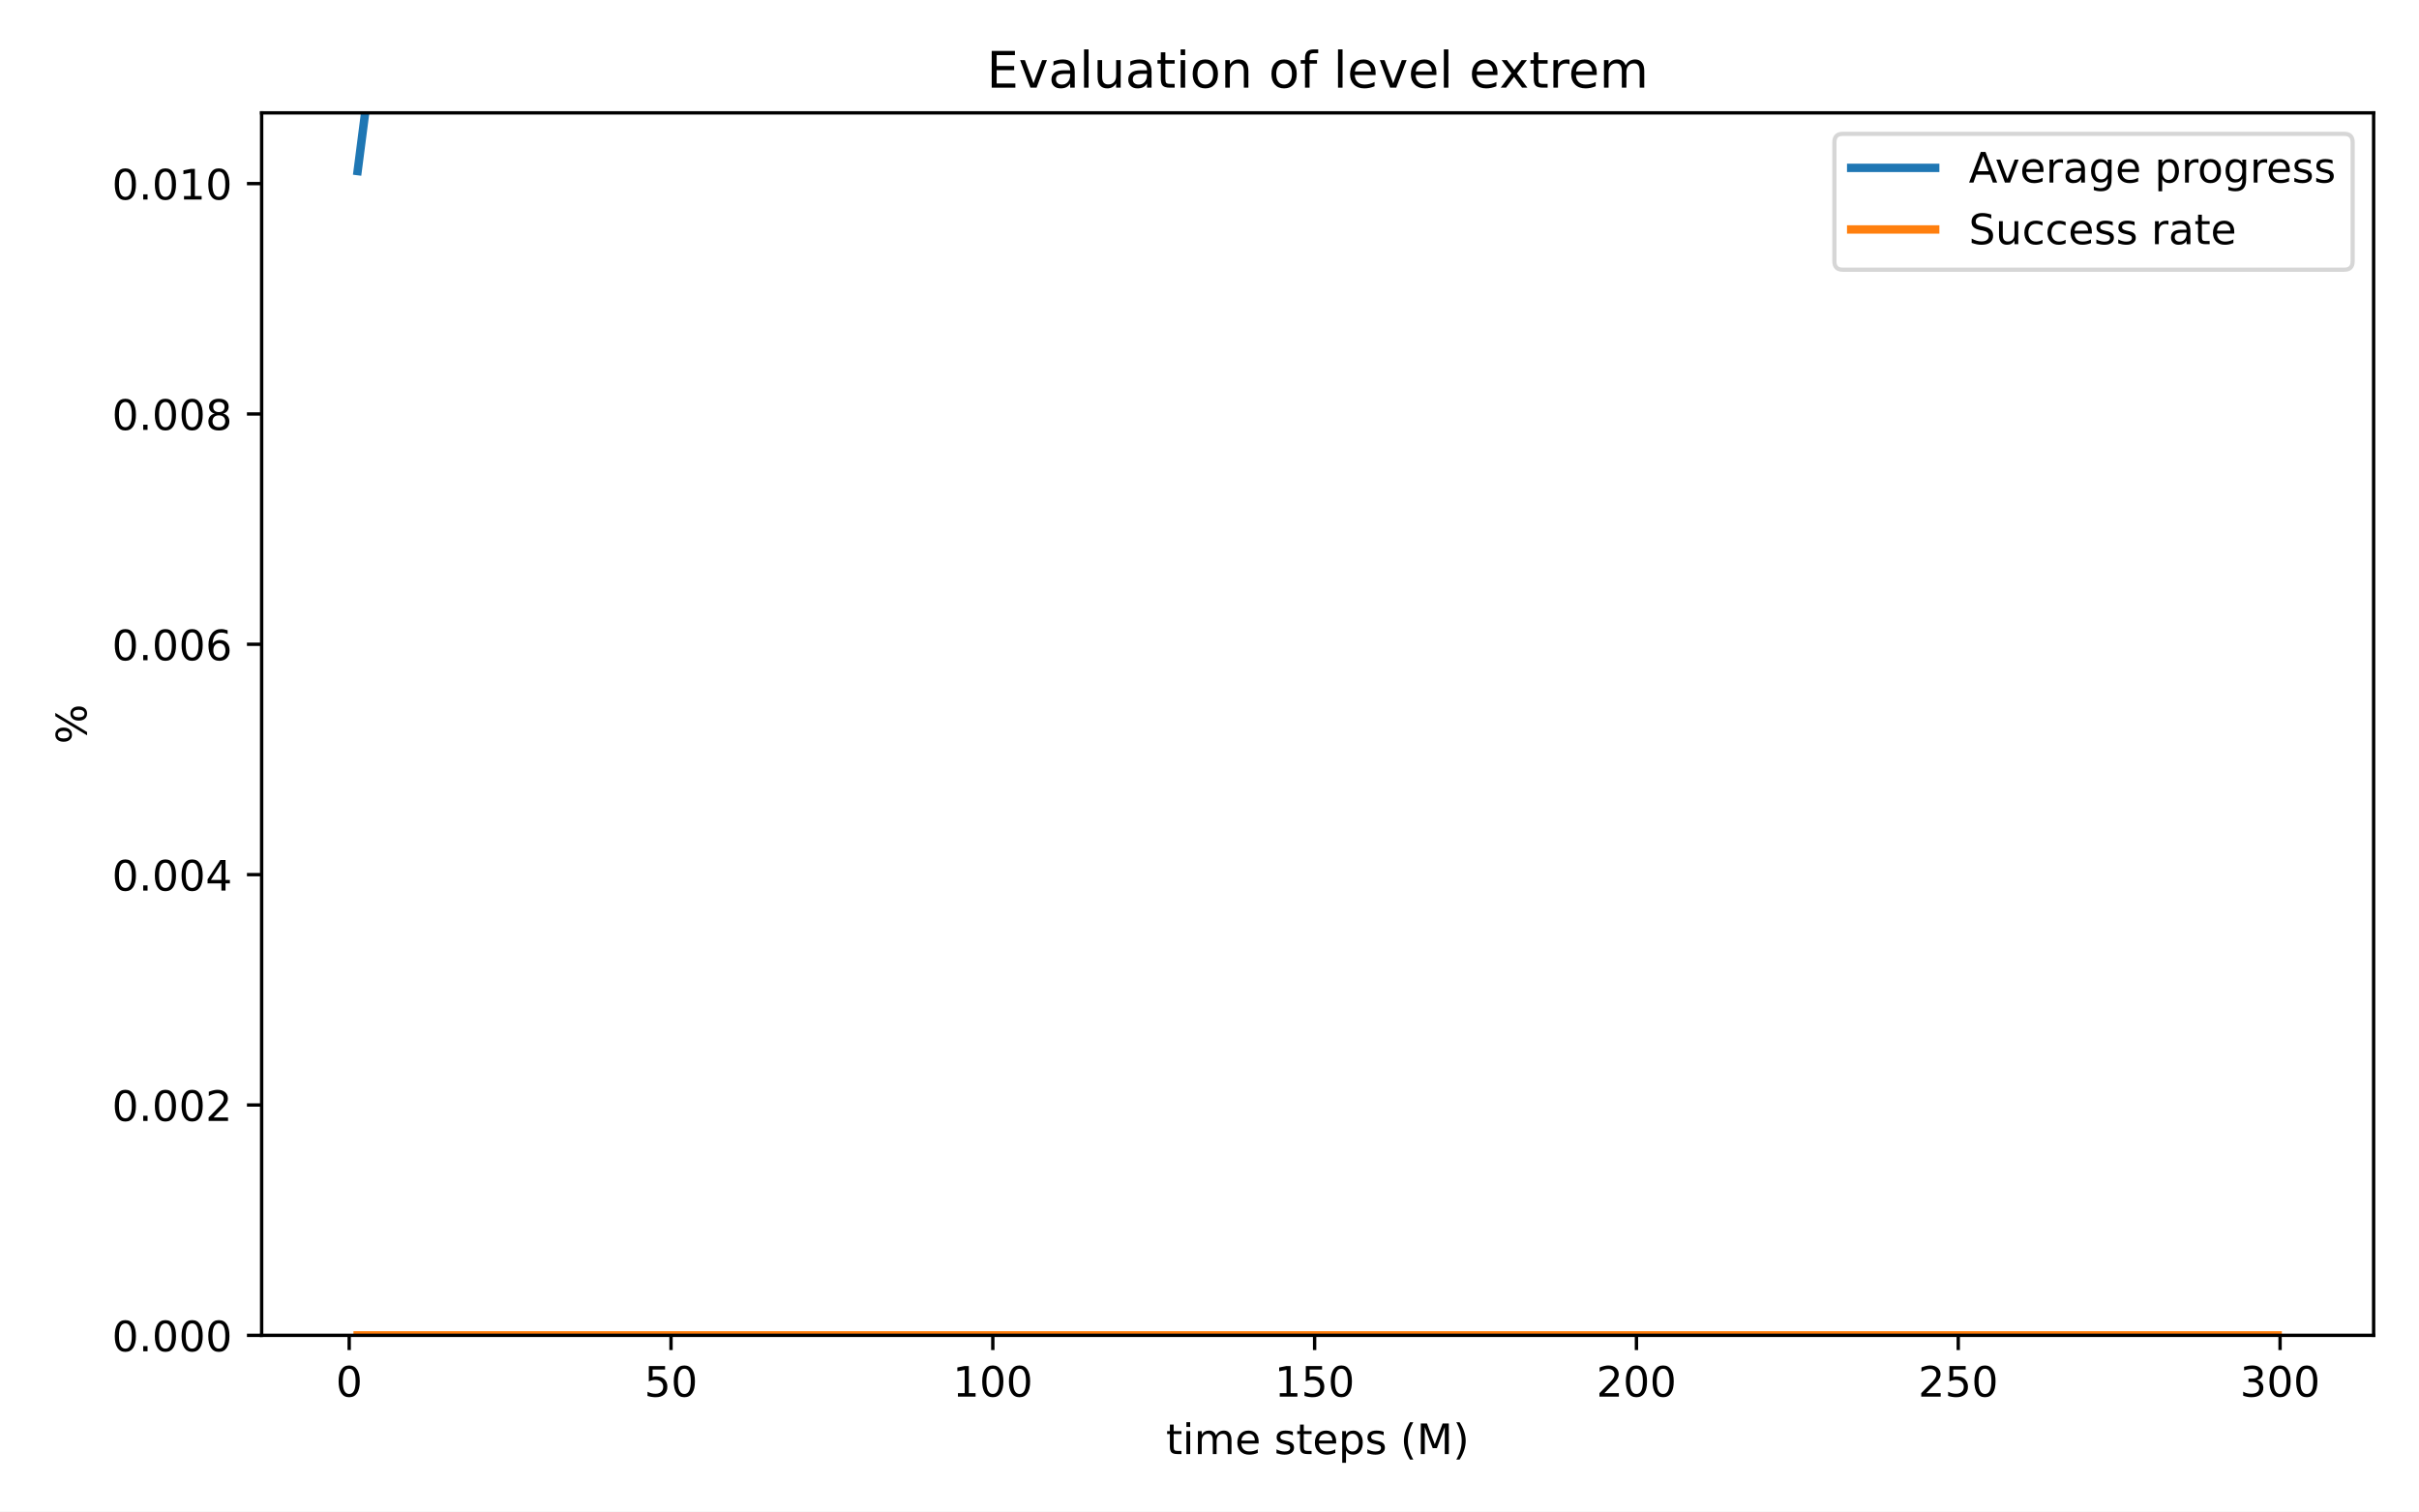
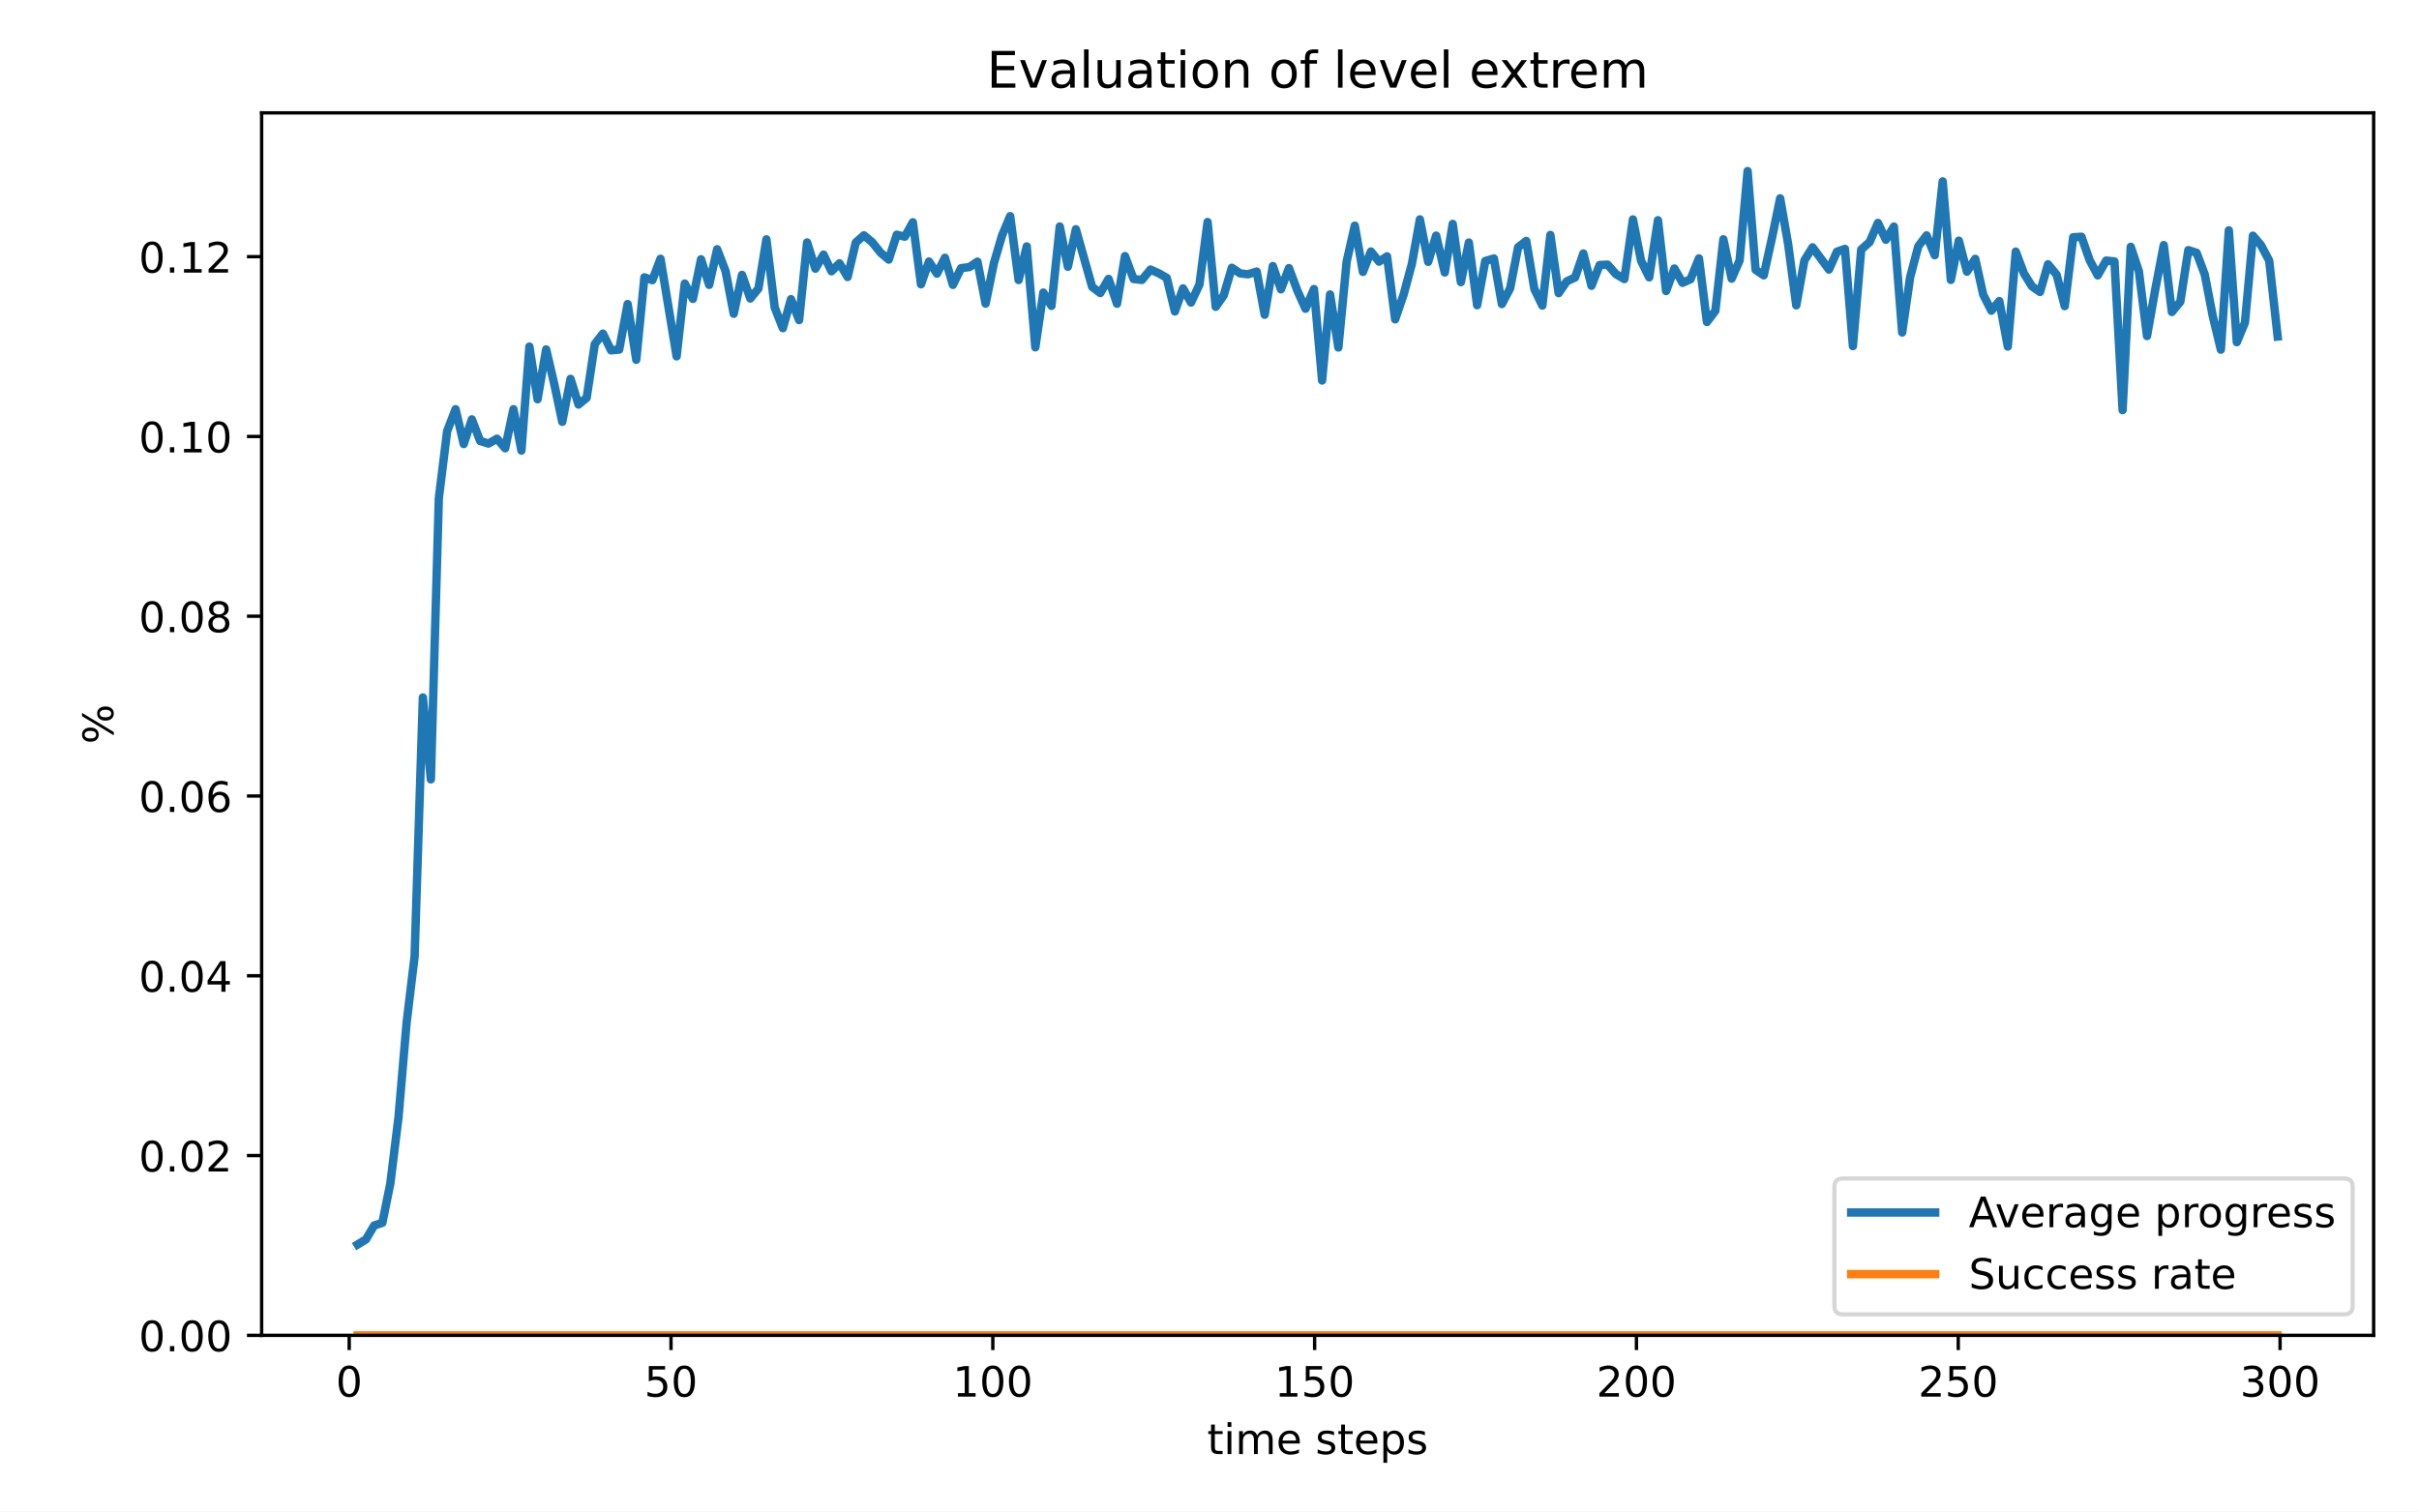
<svg xmlns="http://www.w3.org/2000/svg" xmlns:xlink="http://www.w3.org/1999/xlink" width="576pt" height="360pt" viewBox="0 0 576 360" version="1.1">
  <defs>
    <style type="text/css">*{stroke-linejoin: round; stroke-linecap: butt}</style>
  </defs>
  <g id="figure_1">
    <g id="patch_1">
      <path d="M 0 360  L 576 360  L 576 0  L 0 0  z " style="fill: #ffffff" />
    </g>
    <g id="axes_1">
      <g id="patch_2">
        <path d="M 62.3 318.04  L 565.2 318.04  L 565.2 26.88  L 62.3 26.88  z " style="fill: #ffffff" />
      </g>
      <g id="matplotlib.axis_1">
        <g id="xtick_1">
          <g id="line2d_1">
            <defs>
-               <path id="m34f5397f00" d="M 0 0  L 0 3.5  " style="stroke: #000000; stroke-width: 0.8" />
-             </defs>
-             <g>
-               <use xlink:href="#m34f5397f00" x="83.148" y="318.04" style="stroke: #000000; stroke-width: 0.8" />
+               <path id="md34186d168" d="M 0 0  L 0 3.5  " style="stroke: #000000; stroke-width: 0.8" />
+             </defs>
+             <g>
+               <use xlink:href="#md34186d168" x="83.148" y="318.04" style="stroke: #000000; stroke-width: 0.8" />
            </g>
          </g>
          <g id="text_1">
            <g transform="translate(79.96712 332.6384) scale(0.1 -0.1)">
              <defs>
                <path id="DejaVuSans-30" d="M 2034 4250  Q 1547 4250 1301 3770  Q 1056 3291 1056 2328  Q 1056 1369 1301 889  Q 1547 409 2034 409  Q 2525 409 2770 889  Q 3016 1369 3016 2328  Q 3016 3291 2770 3770  Q 2525 4250 2034 4250  z M 2034 4750  Q 2819 4750 3233 4129  Q 3647 3509 3647 2328  Q 3647 1150 3233 529  Q 2819 -91 2034 -91  Q 1250 -91 836 529  Q 422 1150 422 2328  Q 422 3509 836 4129  Q 1250 4750 2034 4750  z " transform="scale(0.015625)" />
              </defs>
              <use xlink:href="#DejaVuSans-30" />
            </g>
          </g>
        </g>
        <g id="xtick_2">
          <g id="line2d_2">
            <g>
-               <use xlink:href="#m34f5397f00" x="159.777" y="318.04" style="stroke: #000000; stroke-width: 0.8" />
+               <use xlink:href="#md34186d168" x="159.777" y="318.04" style="stroke: #000000; stroke-width: 0.8" />
            </g>
          </g>
          <g id="text_2">
            <g transform="translate(153.4142 332.6384) scale(0.1 -0.1)">
              <defs>
                <path id="DejaVuSans-35" d="M 691 4666  L 3169 4666  L 3169 4134  L 1269 4134  L 1269 2991  Q 1406 3038 1543 3061  Q 1681 3084 1819 3084  Q 2600 3084 3056 2656  Q 3513 2228 3513 1497  Q 3513 744 3044 326  Q 2575 -91 1722 -91  Q 1428 -91 1123 -41  Q 819 9 494 109  L 494 744  Q 775 591 1075 516  Q 1375 441 1709 441  Q 2250 441 2565 725  Q 2881 1009 2881 1497  Q 2881 1984 2565 2268  Q 2250 2553 1709 2553  Q 1456 2553 1204 2497  Q 953 2441 691 2322  L 691 4666  z " transform="scale(0.015625)" />
              </defs>
              <use xlink:href="#DejaVuSans-35" />
              <use xlink:href="#DejaVuSans-30" transform="translate(63.62305 0)" />
            </g>
          </g>
        </g>
        <g id="xtick_3">
          <g id="line2d_3">
            <g>
-               <use xlink:href="#m34f5397f00" x="236.405" y="318.04" style="stroke: #000000; stroke-width: 0.8" />
+               <use xlink:href="#md34186d168" x="236.405" y="318.04" style="stroke: #000000; stroke-width: 0.8" />
            </g>
          </g>
          <g id="text_3">
            <g transform="translate(226.8614 332.6384) scale(0.1 -0.1)">
              <defs>
                <path id="DejaVuSans-31" d="M 794 531  L 1825 531  L 1825 4091  L 703 3866  L 703 4441  L 1819 4666  L 2450 4666  L 2450 531  L 3481 531  L 3481 0  L 794 0  L 794 531  z " transform="scale(0.015625)" />
              </defs>
              <use xlink:href="#DejaVuSans-31" />
              <use xlink:href="#DejaVuSans-30" transform="translate(63.62305 0)" />
              <use xlink:href="#DejaVuSans-30" transform="translate(127.2461 0)" />
            </g>
          </g>
        </g>
        <g id="xtick_4">
          <g id="line2d_4">
            <g>
-               <use xlink:href="#m34f5397f00" x="313.033" y="318.04" style="stroke: #000000; stroke-width: 0.8" />
+               <use xlink:href="#md34186d168" x="313.033" y="318.04" style="stroke: #000000; stroke-width: 0.8" />
            </g>
          </g>
          <g id="text_4">
            <g transform="translate(303.4897 332.6384) scale(0.1 -0.1)">
              <use xlink:href="#DejaVuSans-31" />
              <use xlink:href="#DejaVuSans-35" transform="translate(63.62305 0)" />
              <use xlink:href="#DejaVuSans-30" transform="translate(127.2461 0)" />
            </g>
          </g>
        </g>
        <g id="xtick_5">
          <g id="line2d_5">
            <g>
-               <use xlink:href="#m34f5397f00" x="389.662" y="318.04" style="stroke: #000000; stroke-width: 0.8" />
+               <use xlink:href="#md34186d168" x="389.662" y="318.04" style="stroke: #000000; stroke-width: 0.8" />
            </g>
          </g>
          <g id="text_5">
            <g transform="translate(380.1181 332.6384) scale(0.1 -0.1)">
              <defs>
                <path id="DejaVuSans-32" d="M 1228 531  L 3431 531  L 3431 0  L 469 0  L 469 531  Q 828 903 1448 1529  Q 2069 2156 2228 2338  Q 2531 2678 2651 2914  Q 2772 3150 2772 3378  Q 2772 3750 2511 3984  Q 2250 4219 1831 4219  Q 1534 4219 1204 4116  Q 875 4013 500 3803  L 500 4441  Q 881 4594 1212 4672  Q 1544 4750 1819 4750  Q 2544 4750 2975 4387  Q 3406 4025 3406 3419  Q 3406 3131 3298 2873  Q 3191 2616 2906 2266  Q 2828 2175 2409 1742  Q 1991 1309 1228 531  z " transform="scale(0.015625)" />
              </defs>
              <use xlink:href="#DejaVuSans-32" />
              <use xlink:href="#DejaVuSans-30" transform="translate(63.62305 0)" />
              <use xlink:href="#DejaVuSans-30" transform="translate(127.2461 0)" />
            </g>
          </g>
        </g>
        <g id="xtick_6">
          <g id="line2d_6">
            <g>
-               <use xlink:href="#m34f5397f00" x="466.29" y="318.04" style="stroke: #000000; stroke-width: 0.8" />
+               <use xlink:href="#md34186d168" x="466.29" y="318.04" style="stroke: #000000; stroke-width: 0.8" />
            </g>
          </g>
          <g id="text_6">
            <g transform="translate(456.7465 332.6384) scale(0.1 -0.1)">
              <use xlink:href="#DejaVuSans-32" />
              <use xlink:href="#DejaVuSans-35" transform="translate(63.62305 0)" />
              <use xlink:href="#DejaVuSans-30" transform="translate(127.2461 0)" />
            </g>
          </g>
        </g>
        <g id="xtick_7">
          <g id="line2d_7">
            <g>
-               <use xlink:href="#m34f5397f00" x="542.919" y="318.04" style="stroke: #000000; stroke-width: 0.8" />
+               <use xlink:href="#md34186d168" x="542.919" y="318.04" style="stroke: #000000; stroke-width: 0.8" />
            </g>
          </g>
          <g id="text_7">
            <g transform="translate(533.3749 332.6384) scale(0.1 -0.1)">
              <defs>
                <path id="DejaVuSans-33" d="M 2597 2516  Q 3050 2419 3304 2112  Q 3559 1806 3559 1356  Q 3559 666 3084 287  Q 2609 -91 1734 -91  Q 1441 -91 1130 -33  Q 819 25 488 141  L 488 750  Q 750 597 1062 519  Q 1375 441 1716 441  Q 2309 441 2620 675  Q 2931 909 2931 1356  Q 2931 1769 2642 2001  Q 2353 2234 1838 2234  L 1294 2234  L 1294 2753  L 1863 2753  Q 2328 2753 2575 2939  Q 2822 3125 2822 3475  Q 2822 3834 2567 4026  Q 2313 4219 1838 4219  Q 1578 4219 1281 4162  Q 984 4106 628 3988  L 628 4550  Q 988 4650 1302 4700  Q 1616 4750 1894 4750  Q 2613 4750 3031 4423  Q 3450 4097 3450 3541  Q 3450 3153 3228 2886  Q 3006 2619 2597 2516  z " transform="scale(0.015625)" />
              </defs>
              <use xlink:href="#DejaVuSans-33" />
              <use xlink:href="#DejaVuSans-30" transform="translate(63.62305 0)" />
              <use xlink:href="#DejaVuSans-30" transform="translate(127.2461 0)" />
            </g>
          </g>
        </g>
        <g id="text_8">
-           <g transform="translate(277.6398 346.3166) scale(0.1 -0.1)">
+           <g transform="translate(287.4445 346.3166) scale(0.1 -0.1)">
            <defs>
              <path id="DejaVuSans-74" d="M 1172 4494  L 1172 3500  L 2356 3500  L 2356 3053  L 1172 3053  L 1172 1153  Q 1172 725 1289 603  Q 1406 481 1766 481  L 2356 481  L 2356 0  L 1766 0  Q 1100 0 847 248  Q 594 497 594 1153  L 594 3053  L 172 3053  L 172 3500  L 594 3500  L 594 4494  L 1172 4494  z " transform="scale(0.015625)" />
              <path id="DejaVuSans-69" d="M 603 3500  L 1178 3500  L 1178 0  L 603 0  L 603 3500  z M 603 4863  L 1178 4863  L 1178 4134  L 603 4134  L 603 4863  z " transform="scale(0.015625)" />
              <path id="DejaVuSans-6d" d="M 3328 2828  Q 3544 3216 3844 3400  Q 4144 3584 4550 3584  Q 5097 3584 5394 3201  Q 5691 2819 5691 2113  L 5691 0  L 5113 0  L 5113 2094  Q 5113 2597 4934 2840  Q 4756 3084 4391 3084  Q 3944 3084 3684 2787  Q 3425 2491 3425 1978  L 3425 0  L 2847 0  L 2847 2094  Q 2847 2600 2669 2842  Q 2491 3084 2119 3084  Q 1678 3084 1418 2786  Q 1159 2488 1159 1978  L 1159 0  L 581 0  L 581 3500  L 1159 3500  L 1159 2956  Q 1356 3278 1631 3431  Q 1906 3584 2284 3584  Q 2666 3584 2933 3390  Q 3200 3197 3328 2828  z " transform="scale(0.015625)" />
              <path id="DejaVuSans-65" d="M 3597 1894  L 3597 1613  L 953 1613  Q 991 1019 1311 708  Q 1631 397 2203 397  Q 2534 397 2845 478  Q 3156 559 3463 722  L 3463 178  Q 3153 47 2828 -22  Q 2503 -91 2169 -91  Q 1331 -91 842 396  Q 353 884 353 1716  Q 353 2575 817 3079  Q 1281 3584 2069 3584  Q 2775 3584 3186 3129  Q 3597 2675 3597 1894  z M 3022 2063  Q 3016 2534 2758 2815  Q 2500 3097 2075 3097  Q 1594 3097 1305 2825  Q 1016 2553 972 2059  L 3022 2063  z " transform="scale(0.015625)" />
              <path id="DejaVuSans-20" transform="scale(0.015625)" />
              <path id="DejaVuSans-73" d="M 2834 3397  L 2834 2853  Q 2591 2978 2328 3040  Q 2066 3103 1784 3103  Q 1356 3103 1142 2972  Q 928 2841 928 2578  Q 928 2378 1081 2264  Q 1234 2150 1697 2047  L 1894 2003  Q 2506 1872 2764 1633  Q 3022 1394 3022 966  Q 3022 478 2636 193  Q 2250 -91 1575 -91  Q 1294 -91 989 -36  Q 684 19 347 128  L 347 722  Q 666 556 975 473  Q 1284 391 1588 391  Q 1994 391 2212 530  Q 2431 669 2431 922  Q 2431 1156 2273 1281  Q 2116 1406 1581 1522  L 1381 1569  Q 847 1681 609 1914  Q 372 2147 372 2553  Q 372 3047 722 3315  Q 1072 3584 1716 3584  Q 2034 3584 2315 3537  Q 2597 3491 2834 3397  z " transform="scale(0.015625)" />
              <path id="DejaVuSans-70" d="M 1159 525  L 1159 -1331  L 581 -1331  L 581 3500  L 1159 3500  L 1159 2969  Q 1341 3281 1617 3432  Q 1894 3584 2278 3584  Q 2916 3584 3314 3078  Q 3713 2572 3713 1747  Q 3713 922 3314 415  Q 2916 -91 2278 -91  Q 1894 -91 1617 61  Q 1341 213 1159 525  z M 3116 1747  Q 3116 2381 2855 2742  Q 2594 3103 2138 3103  Q 1681 3103 1420 2742  Q 1159 2381 1159 1747  Q 1159 1113 1420 752  Q 1681 391 2138 391  Q 2594 391 2855 752  Q 3116 1113 3116 1747  z " transform="scale(0.015625)" />
-               <path id="DejaVuSans-28" d="M 1984 4856  Q 1566 4138 1362 3434  Q 1159 2731 1159 2009  Q 1159 1288 1364 580  Q 1569 -128 1984 -844  L 1484 -844  Q 1016 -109 783 600  Q 550 1309 550 2009  Q 550 2706 781 3412  Q 1013 4119 1484 4856  L 1984 4856  z " transform="scale(0.015625)" />
-               <path id="DejaVuSans-4d" d="M 628 4666  L 1569 4666  L 2759 1491  L 3956 4666  L 4897 4666  L 4897 0  L 4281 0  L 4281 4097  L 3078 897  L 2444 897  L 1241 4097  L 1241 0  L 628 0  L 628 4666  z " transform="scale(0.015625)" />
-               <path id="DejaVuSans-29" d="M 513 4856  L 1013 4856  Q 1481 4119 1714 3412  Q 1947 2706 1947 2009  Q 1947 1309 1714 600  Q 1481 -109 1013 -844  L 513 -844  Q 928 -128 1133 580  Q 1338 1288 1338 2009  Q 1338 2731 1133 3434  Q 928 4138 513 4856  z " transform="scale(0.015625)" />
            </defs>
            <use xlink:href="#DejaVuSans-74" />
            <use xlink:href="#DejaVuSans-69" transform="translate(39.20898 0)" />
            <use xlink:href="#DejaVuSans-6d" transform="translate(66.99219 0)" />
            <use xlink:href="#DejaVuSans-65" transform="translate(164.4043 0)" />
            <use xlink:href="#DejaVuSans-20" transform="translate(225.9277 0)" />
            <use xlink:href="#DejaVuSans-73" transform="translate(257.7148 0)" />
            <use xlink:href="#DejaVuSans-74" transform="translate(309.8145 0)" />
            <use xlink:href="#DejaVuSans-65" transform="translate(349.0234 0)" />
            <use xlink:href="#DejaVuSans-70" transform="translate(410.5469 0)" />
            <use xlink:href="#DejaVuSans-73" transform="translate(474.0234 0)" />
-             <use xlink:href="#DejaVuSans-20" transform="translate(526.123 0)" />
-             <use xlink:href="#DejaVuSans-28" transform="translate(557.9102 0)" />
-             <use xlink:href="#DejaVuSans-4d" transform="translate(596.9238 0)" />
-             <use xlink:href="#DejaVuSans-29" transform="translate(683.2031 0)" />
          </g>
        </g>
      </g>
      <g id="matplotlib.axis_2">
        <g id="ytick_1">
          <g id="line2d_8">
            <defs>
-               <path id="m218703e89a" d="M 0 0  L -3.5 0  " style="stroke: #000000; stroke-width: 0.8" />
-             </defs>
-             <g>
-               <use xlink:href="#m218703e89a" x="62.3" y="318.04" style="stroke: #000000; stroke-width: 0.8" />
+               <path id="m46c1a02f20" d="M 0 0  L -3.5 0  " style="stroke: #000000; stroke-width: 0.8" />
+             </defs>
+             <g>
+               <use xlink:href="#m46c1a02f20" x="62.3" y="318.04" style="stroke: #000000; stroke-width: 0.8" />
            </g>
          </g>
          <g id="text_9">
-             <g transform="translate(26.67188 321.8392) scale(0.1 -0.1)">
+             <g transform="translate(33.03437 321.8392) scale(0.1 -0.1)">
              <defs>
                <path id="DejaVuSans-2e" d="M 684 794  L 1344 794  L 1344 0  L 684 0  L 684 794  z " transform="scale(0.015625)" />
              </defs>
              <use xlink:href="#DejaVuSans-30" />
              <use xlink:href="#DejaVuSans-2e" transform="translate(63.62305 0)" />
              <use xlink:href="#DejaVuSans-30" transform="translate(95.41016 0)" />
              <use xlink:href="#DejaVuSans-30" transform="translate(159.0332 0)" />
-               <use xlink:href="#DejaVuSans-30" transform="translate(222.6562 0)" />
            </g>
          </g>
        </g>
        <g id="ytick_2">
          <g id="line2d_9">
            <g>
-               <use xlink:href="#m218703e89a" x="62.3" y="263.177" style="stroke: #000000; stroke-width: 0.8" />
+               <use xlink:href="#m46c1a02f20" x="62.3" y="275.222" style="stroke: #000000; stroke-width: 0.8" />
            </g>
          </g>
          <g id="text_10">
-             <g transform="translate(26.67188 266.9765) scale(0.1 -0.1)">
+             <g transform="translate(33.03437 279.0211) scale(0.1 -0.1)">
              <use xlink:href="#DejaVuSans-30" />
              <use xlink:href="#DejaVuSans-2e" transform="translate(63.62305 0)" />
              <use xlink:href="#DejaVuSans-30" transform="translate(95.41016 0)" />
-               <use xlink:href="#DejaVuSans-30" transform="translate(159.0332 0)" />
-               <use xlink:href="#DejaVuSans-32" transform="translate(222.6562 0)" />
+               <use xlink:href="#DejaVuSans-32" transform="translate(159.0332 0)" />
            </g>
          </g>
        </g>
        <g id="ytick_3">
          <g id="line2d_10">
            <g>
-               <use xlink:href="#m218703e89a" x="62.3" y="208.314" style="stroke: #000000; stroke-width: 0.8" />
+               <use xlink:href="#m46c1a02f20" x="62.3" y="232.404" style="stroke: #000000; stroke-width: 0.8" />
            </g>
          </g>
          <g id="text_11">
-             <g transform="translate(26.67188 212.1137) scale(0.1 -0.1)">
+             <g transform="translate(33.03437 236.2029) scale(0.1 -0.1)">
              <defs>
                <path id="DejaVuSans-34" d="M 2419 4116  L 825 1625  L 2419 1625  L 2419 4116  z M 2253 4666  L 3047 4666  L 3047 1625  L 3713 1625  L 3713 1100  L 3047 1100  L 3047 0  L 2419 0  L 2419 1100  L 313 1100  L 313 1709  L 2253 4666  z " transform="scale(0.015625)" />
              </defs>
              <use xlink:href="#DejaVuSans-30" />
              <use xlink:href="#DejaVuSans-2e" transform="translate(63.62305 0)" />
              <use xlink:href="#DejaVuSans-30" transform="translate(95.41016 0)" />
-               <use xlink:href="#DejaVuSans-30" transform="translate(159.0332 0)" />
-               <use xlink:href="#DejaVuSans-34" transform="translate(222.6562 0)" />
+               <use xlink:href="#DejaVuSans-34" transform="translate(159.0332 0)" />
            </g>
          </g>
        </g>
        <g id="ytick_4">
          <g id="line2d_11">
            <g>
-               <use xlink:href="#m218703e89a" x="62.3" y="153.452" style="stroke: #000000; stroke-width: 0.8" />
+               <use xlink:href="#m46c1a02f20" x="62.3" y="189.586" style="stroke: #000000; stroke-width: 0.8" />
            </g>
          </g>
          <g id="text_12">
-             <g transform="translate(26.67188 157.2509) scale(0.1 -0.1)">
+             <g transform="translate(33.03437 193.3848) scale(0.1 -0.1)">
              <defs>
                <path id="DejaVuSans-36" d="M 2113 2584  Q 1688 2584 1439 2293  Q 1191 2003 1191 1497  Q 1191 994 1439 701  Q 1688 409 2113 409  Q 2538 409 2786 701  Q 3034 994 3034 1497  Q 3034 2003 2786 2293  Q 2538 2584 2113 2584  z M 3366 4563  L 3366 3988  Q 3128 4100 2886 4159  Q 2644 4219 2406 4219  Q 1781 4219 1451 3797  Q 1122 3375 1075 2522  Q 1259 2794 1537 2939  Q 1816 3084 2150 3084  Q 2853 3084 3261 2657  Q 3669 2231 3669 1497  Q 3669 778 3244 343  Q 2819 -91 2113 -91  Q 1303 -91 875 529  Q 447 1150 447 2328  Q 447 3434 972 4092  Q 1497 4750 2381 4750  Q 2619 4750 2861 4703  Q 3103 4656 3366 4563  z " transform="scale(0.015625)" />
              </defs>
              <use xlink:href="#DejaVuSans-30" />
              <use xlink:href="#DejaVuSans-2e" transform="translate(63.62305 0)" />
              <use xlink:href="#DejaVuSans-30" transform="translate(95.41016 0)" />
-               <use xlink:href="#DejaVuSans-30" transform="translate(159.0332 0)" />
-               <use xlink:href="#DejaVuSans-36" transform="translate(222.6562 0)" />
+               <use xlink:href="#DejaVuSans-36" transform="translate(159.0332 0)" />
            </g>
          </g>
        </g>
        <g id="ytick_5">
          <g id="line2d_12">
            <g>
-               <use xlink:href="#m218703e89a" x="62.3" y="98.589" style="stroke: #000000; stroke-width: 0.8" />
+               <use xlink:href="#m46c1a02f20" x="62.3" y="146.767" style="stroke: #000000; stroke-width: 0.8" />
            </g>
          </g>
          <g id="text_13">
-             <g transform="translate(26.67188 102.3882) scale(0.1 -0.1)">
+             <g transform="translate(33.03437 150.5667) scale(0.1 -0.1)">
              <defs>
                <path id="DejaVuSans-38" d="M 2034 2216  Q 1584 2216 1326 1975  Q 1069 1734 1069 1313  Q 1069 891 1326 650  Q 1584 409 2034 409  Q 2484 409 2743 651  Q 3003 894 3003 1313  Q 3003 1734 2745 1975  Q 2488 2216 2034 2216  z M 1403 2484  Q 997 2584 770 2862  Q 544 3141 544 3541  Q 544 4100 942 4425  Q 1341 4750 2034 4750  Q 2731 4750 3128 4425  Q 3525 4100 3525 3541  Q 3525 3141 3298 2862  Q 3072 2584 2669 2484  Q 3125 2378 3379 2068  Q 3634 1759 3634 1313  Q 3634 634 3220 271  Q 2806 -91 2034 -91  Q 1263 -91 848 271  Q 434 634 434 1313  Q 434 1759 690 2068  Q 947 2378 1403 2484  z M 1172 3481  Q 1172 3119 1398 2916  Q 1625 2713 2034 2713  Q 2441 2713 2670 2916  Q 2900 3119 2900 3481  Q 2900 3844 2670 4047  Q 2441 4250 2034 4250  Q 1625 4250 1398 4047  Q 1172 3844 1172 3481  z " transform="scale(0.015625)" />
              </defs>
              <use xlink:href="#DejaVuSans-30" />
              <use xlink:href="#DejaVuSans-2e" transform="translate(63.62305 0)" />
              <use xlink:href="#DejaVuSans-30" transform="translate(95.41016 0)" />
-               <use xlink:href="#DejaVuSans-30" transform="translate(159.0332 0)" />
-               <use xlink:href="#DejaVuSans-38" transform="translate(222.6562 0)" />
+               <use xlink:href="#DejaVuSans-38" transform="translate(159.0332 0)" />
            </g>
          </g>
        </g>
        <g id="ytick_6">
          <g id="line2d_13">
            <g>
-               <use xlink:href="#m218703e89a" x="62.3" y="43.726" style="stroke: #000000; stroke-width: 0.8" />
+               <use xlink:href="#m46c1a02f20" x="62.3" y="103.949" style="stroke: #000000; stroke-width: 0.8" />
            </g>
          </g>
          <g id="text_14">
-             <g transform="translate(26.67188 47.52544) scale(0.1 -0.1)">
-               <use xlink:href="#DejaVuSans-30" />
-               <use xlink:href="#DejaVuSans-2e" transform="translate(63.62305 0)" />
-               <use xlink:href="#DejaVuSans-30" transform="translate(95.41016 0)" />
-               <use xlink:href="#DejaVuSans-31" transform="translate(159.0332 0)" />
-               <use xlink:href="#DejaVuSans-30" transform="translate(222.6562 0)" />
-             </g>
-           </g>
-         </g>
-         <g id="text_15">
-           <g transform="translate(20.59219 177.2108) rotate(-90) scale(0.1 -0.1)">
+             <g transform="translate(33.03437 107.7485) scale(0.1 -0.1)">
+               <use xlink:href="#DejaVuSans-30" />
+               <use xlink:href="#DejaVuSans-2e" transform="translate(63.62305 0)" />
+               <use xlink:href="#DejaVuSans-31" transform="translate(95.41016 0)" />
+               <use xlink:href="#DejaVuSans-30" transform="translate(159.0332 0)" />
+             </g>
+           </g>
+         </g>
+         <g id="ytick_7">
+           <g id="line2d_14">
+             <g>
+               <use xlink:href="#m46c1a02f20" x="62.3" y="61.131" style="stroke: #000000; stroke-width: 0.8" />
+             </g>
+           </g>
+           <g id="text_15">
+             <g transform="translate(33.03437 64.93041) scale(0.1 -0.1)">
+               <use xlink:href="#DejaVuSans-30" />
+               <use xlink:href="#DejaVuSans-2e" transform="translate(63.62305 0)" />
+               <use xlink:href="#DejaVuSans-31" transform="translate(95.41016 0)" />
+               <use xlink:href="#DejaVuSans-32" transform="translate(159.0332 0)" />
+             </g>
+           </g>
+         </g>
+         <g id="text_16">
+           <g transform="translate(26.95469 177.2108) rotate(-90) scale(0.1 -0.1)">
            <defs>
              <path id="DejaVuSans-25" d="M 4653 2053  Q 4381 2053 4226 1822  Q 4072 1591 4072 1178  Q 4072 772 4226 539  Q 4381 306 4653 306  Q 4919 306 5073 539  Q 5228 772 5228 1178  Q 5228 1588 5073 1820  Q 4919 2053 4653 2053  z M 4653 2450  Q 5147 2450 5437 2106  Q 5728 1763 5728 1178  Q 5728 594 5436 251  Q 5144 -91 4653 -91  Q 4153 -91 3862 251  Q 3572 594 3572 1178  Q 3572 1766 3864 2108  Q 4156 2450 4653 2450  z M 1428 4353  Q 1159 4353 1004 4120  Q 850 3888 850 3481  Q 850 3069 1003 2837  Q 1156 2606 1428 2606  Q 1700 2606 1854 2837  Q 2009 3069 2009 3481  Q 2009 3884 1853 4118  Q 1697 4353 1428 4353  z M 4250 4750  L 4750 4750  L 1831 -91  L 1331 -91  L 4250 4750  z M 1428 4750  Q 1922 4750 2215 4408  Q 2509 4066 2509 3481  Q 2509 2891 2217 2550  Q 1925 2209 1428 2209  Q 931 2209 642 2551  Q 353 2894 353 3481  Q 353 4063 643 4406  Q 934 4750 1428 4750  z " transform="scale(0.015625)" />
            </defs>
            <use xlink:href="#DejaVuSans-25" />
          </g>
        </g>
      </g>
-       <g id="line2d_14">
-         <path d="M 85.159 40.745  L 87.133 25.423  L 88.353 -1  L 88.353 -1  " clip-path="url(#pc08d0e5680)" style="fill: none; stroke: #1f77b4; stroke-width: 2; stroke-linecap: square" />
-       </g>
      <g id="line2d_15">
-         <path d="M 85.159 318.04  L 542.341 318.04  L 542.341 318.04  " clip-path="url(#pc08d0e5680)" style="fill: none; stroke: #ff7f0e; stroke-width: 2; stroke-linecap: square" />
+         <path d="M 85.159 296.398  L 87.133 295.202  L 89.107 291.865  L 91.044 291.244  L 92.945 281.868  L 94.882 266.185  L 96.819 243.593  L 98.719 227.83  L 100.693 166.114  L 102.594 185.622  L 104.494 118.657  L 106.468 102.688  L 108.479 97.461  L 110.416 105.759  L 112.353 99.885  L 114.327 105.021  L 116.301 105.645  L 118.348 104.481  L 120.285 106.766  L 122.259 97.462  L 124.16 107.312  L 126.06 82.549  L 127.997 95.088  L 130.045 83.231  L 131.982 91.486  L 133.882 100.465  L 135.856 90.238  L 137.757 96.353  L 139.694 94.746  L 141.631 81.942  L 143.568 79.454  L 145.505 83.439  L 147.442 83.259  L 149.453 72.415  L 151.501 85.68  L 153.438 66.049  L 155.338 66.728  L 157.275 61.634  L 161.113 84.869  L 163.05 67.546  L 164.987 71.187  L 166.924 61.752  L 168.862 67.848  L 170.762 59.363  L 172.773 64.593  L 174.71 74.73  L 176.684 65.472  L 178.658 71.09  L 180.595 68.728  L 182.495 57.006  L 184.469 73.25  L 186.406 78.158  L 188.343 71.26  L 190.281 76.23  L 192.181 57.751  L 194.155 63.986  L 196.092 60.642  L 197.992 64.609  L 199.893 62.718  L 201.83 65.969  L 203.767 57.772  L 205.704 56.053  L 207.678 57.68  L 209.689 60.188  L 211.626 61.829  L 213.527 55.913  L 215.464 56.367  L 217.364 52.937  L 219.301 67.71  L 221.202 62.29  L 223.102 65.172  L 225.002 61.395  L 226.903 67.847  L 228.84 63.874  L 230.851 63.604  L 232.751 62.321  L 234.688 72.311  L 236.662 62.678  L 238.599 56.088  L 240.536 51.481  L 242.547 66.692  L 244.484 58.687  L 246.532 82.723  L 248.432 69.687  L 250.369 72.858  L 252.343 53.95  L 254.28 63.53  L 256.181 54.604  L 260.055 68.33  L 261.992 69.792  L 263.966 66.432  L 265.977 72.339  L 267.877 60.994  L 269.925 66.45  L 271.899 66.673  L 273.946 64.201  L 275.92 65.089  L 277.821 66.177  L 279.758 74.178  L 281.695 68.689  L 283.595 72.058  L 285.606 67.786  L 287.543 52.877  L 289.48 73.074  L 291.381 70.347  L 293.318 63.777  L 295.292 65.11  L 297.192 65.331  L 299.24 64.684  L 301.14 74.96  L 303.077 63.376  L 305.014 68.911  L 306.915 63.858  L 308.925 69.212  L 310.863 73.536  L 312.873 68.848  L 314.811 90.621  L 316.711 70.132  L 318.685 82.768  L 320.659 62.317  L 322.596 53.738  L 324.533 64.755  L 326.433 59.904  L 328.371 62.314  L 330.271 61.055  L 332.208 76.055  L 334.256 70.038  L 336.193 62.827  L 338.093 52.25  L 340.067 62.355  L 341.968 56.122  L 344.015 64.893  L 345.915 53.331  L 347.853 67.197  L 349.753 57.768  L 351.727 72.693  L 353.664 62.166  L 355.712 61.566  L 357.612 72.417  L 359.586 68.673  L 361.486 58.879  L 363.423 57.392  L 365.361 68.861  L 367.261 72.781  L 369.161 55.966  L 371.135 69.822  L 373.072 67.006  L 375.046 66.087  L 377.02 60.38  L 378.957 68.071  L 380.895 63.122  L 382.795 63.033  L 384.769 65.28  L 386.78 66.468  L 388.827 52.261  L 390.764 62.115  L 392.701 66.059  L 394.786 52.454  L 396.723 69.324  L 398.697 63.95  L 400.634 67.363  L 402.534 66.511  L 404.545 61.546  L 406.446 76.69  L 408.456 74.015  L 410.357 56.998  L 412.331 66.366  L 414.231 62.019  L 416.131 40.745  L 418.032 64.267  L 419.969 65.574  L 421.98 56.449  L 423.88 47.233  L 425.78 58.114  L 427.717 72.724  L 429.655 62.026  L 431.592 58.901  L 435.503 64.197  L 437.403 59.952  L 439.304 59.278  L 441.204 82.431  L 443.178 59.434  L 445.189 57.652  L 447.163 53.088  L 449.063 57.1  L 450.963 53.972  L 452.937 79.185  L 454.838 65.987  L 456.775 58.657  L 458.749 56.069  L 460.686 60.789  L 462.586 43.207  L 464.524 66.667  L 466.424 57.325  L 468.361 64.693  L 470.335 61.648  L 472.235 70.181  L 474.173 73.999  L 476.073 71.714  L 478.084 82.535  L 479.984 59.926  L 481.921 65.12  L 483.858 68.216  L 485.759 69.542  L 487.659 62.956  L 489.707 65.426  L 491.644 72.911  L 493.654 56.508  L 495.628 56.383  L 497.566 61.95  L 499.503 65.586  L 501.513 62.065  L 503.487 62.264  L 505.425 97.679  L 507.362 58.786  L 509.299 64.608  L 511.236 80.034  L 513.173 69.077  L 515.221 58.37  L 517.158 74.308  L 519.169 71.854  L 521.069 59.574  L 523.043 60.209  L 524.98 65.364  L 526.88 75.234  L 528.818 83.28  L 530.718 54.859  L 532.618 81.496  L 534.555 76.832  L 536.456 56.135  L 538.356 58.361  L 540.33 62.074  L 542.341 80.152  L 542.341 80.152  " clip-path="url(#p061f69e051)" style="fill: none; stroke: #1f77b4; stroke-width: 2; stroke-linecap: square" />
+       </g>
+       <g id="line2d_16">
+         <path d="M 85.159 318.04  L 542.341 318.04  L 542.341 318.04  " clip-path="url(#p061f69e051)" style="fill: none; stroke: #ff7f0e; stroke-width: 2; stroke-linecap: square" />
      </g>
      <g id="patch_3">
        <path d="M 62.3 318.04  L 62.3 26.88  " style="fill: none; stroke: #000000; stroke-width: 0.8; stroke-linejoin: miter; stroke-linecap: square" />
      </g>
      <g id="patch_4">
        <path d="M 565.2 318.04  L 565.2 26.88  " style="fill: none; stroke: #000000; stroke-width: 0.8; stroke-linejoin: miter; stroke-linecap: square" />
      </g>
      <g id="patch_5">
        <path d="M 62.3 318.04  L 565.2 318.04  " style="fill: none; stroke: #000000; stroke-width: 0.8; stroke-linejoin: miter; stroke-linecap: square" />
      </g>
      <g id="patch_6">
        <path d="M 62.3 26.88  L 565.2 26.88  " style="fill: none; stroke: #000000; stroke-width: 0.8; stroke-linejoin: miter; stroke-linecap: square" />
      </g>
-       <g id="text_16">
+       <g id="text_17">
        <g transform="translate(234.9606 20.88) scale(0.12 -0.12)">
          <defs>
            <path id="DejaVuSans-45" d="M 628 4666  L 3578 4666  L 3578 4134  L 1259 4134  L 1259 2753  L 3481 2753  L 3481 2222  L 1259 2222  L 1259 531  L 3634 531  L 3634 0  L 628 0  L 628 4666  z " transform="scale(0.015625)" />
            <path id="DejaVuSans-76" d="M 191 3500  L 800 3500  L 1894 563  L 2988 3500  L 3597 3500  L 2284 0  L 1503 0  L 191 3500  z " transform="scale(0.015625)" />
            <path id="DejaVuSans-61" d="M 2194 1759  Q 1497 1759 1228 1600  Q 959 1441 959 1056  Q 959 750 1161 570  Q 1363 391 1709 391  Q 2188 391 2477 730  Q 2766 1069 2766 1631  L 2766 1759  L 2194 1759  z M 3341 1997  L 3341 0  L 2766 0  L 2766 531  Q 2569 213 2275 61  Q 1981 -91 1556 -91  Q 1019 -91 701 211  Q 384 513 384 1019  Q 384 1609 779 1909  Q 1175 2209 1959 2209  L 2766 2209  L 2766 2266  Q 2766 2663 2505 2880  Q 2244 3097 1772 3097  Q 1472 3097 1187 3025  Q 903 2953 641 2809  L 641 3341  Q 956 3463 1253 3523  Q 1550 3584 1831 3584  Q 2591 3584 2966 3190  Q 3341 2797 3341 1997  z " transform="scale(0.015625)" />
            <path id="DejaVuSans-6c" d="M 603 4863  L 1178 4863  L 1178 0  L 603 0  L 603 4863  z " transform="scale(0.015625)" />
            <path id="DejaVuSans-75" d="M 544 1381  L 544 3500  L 1119 3500  L 1119 1403  Q 1119 906 1312 657  Q 1506 409 1894 409  Q 2359 409 2629 706  Q 2900 1003 2900 1516  L 2900 3500  L 3475 3500  L 3475 0  L 2900 0  L 2900 538  Q 2691 219 2414 64  Q 2138 -91 1772 -91  Q 1169 -91 856 284  Q 544 659 544 1381  z M 1991 3584  L 1991 3584  z " transform="scale(0.015625)" />
            <path id="DejaVuSans-6f" d="M 1959 3097  Q 1497 3097 1228 2736  Q 959 2375 959 1747  Q 959 1119 1226 758  Q 1494 397 1959 397  Q 2419 397 2687 759  Q 2956 1122 2956 1747  Q 2956 2369 2687 2733  Q 2419 3097 1959 3097  z M 1959 3584  Q 2709 3584 3137 3096  Q 3566 2609 3566 1747  Q 3566 888 3137 398  Q 2709 -91 1959 -91  Q 1206 -91 779 398  Q 353 888 353 1747  Q 353 2609 779 3096  Q 1206 3584 1959 3584  z " transform="scale(0.015625)" />
            <path id="DejaVuSans-6e" d="M 3513 2113  L 3513 0  L 2938 0  L 2938 2094  Q 2938 2591 2744 2837  Q 2550 3084 2163 3084  Q 1697 3084 1428 2787  Q 1159 2491 1159 1978  L 1159 0  L 581 0  L 581 3500  L 1159 3500  L 1159 2956  Q 1366 3272 1645 3428  Q 1925 3584 2291 3584  Q 2894 3584 3203 3211  Q 3513 2838 3513 2113  z " transform="scale(0.015625)" />
            <path id="DejaVuSans-66" d="M 2375 4863  L 2375 4384  L 1825 4384  Q 1516 4384 1395 4259  Q 1275 4134 1275 3809  L 1275 3500  L 2222 3500  L 2222 3053  L 1275 3053  L 1275 0  L 697 0  L 697 3053  L 147 3053  L 147 3500  L 697 3500  L 697 3744  Q 697 4328 969 4595  Q 1241 4863 1831 4863  L 2375 4863  z " transform="scale(0.015625)" />
            <path id="DejaVuSans-78" d="M 3513 3500  L 2247 1797  L 3578 0  L 2900 0  L 1881 1375  L 863 0  L 184 0  L 1544 1831  L 300 3500  L 978 3500  L 1906 2253  L 2834 3500  L 3513 3500  z " transform="scale(0.015625)" />
            <path id="DejaVuSans-72" d="M 2631 2963  Q 2534 3019 2420 3045  Q 2306 3072 2169 3072  Q 1681 3072 1420 2755  Q 1159 2438 1159 1844  L 1159 0  L 581 0  L 581 3500  L 1159 3500  L 1159 2956  Q 1341 3275 1631 3429  Q 1922 3584 2338 3584  Q 2397 3584 2469 3576  Q 2541 3569 2628 3553  L 2631 2963  z " transform="scale(0.015625)" />
          </defs>
          <use xlink:href="#DejaVuSans-45" />
          <use xlink:href="#DejaVuSans-76" transform="translate(63.18359 0)" />
          <use xlink:href="#DejaVuSans-61" transform="translate(122.3633 0)" />
          <use xlink:href="#DejaVuSans-6c" transform="translate(183.6426 0)" />
          <use xlink:href="#DejaVuSans-75" transform="translate(211.4258 0)" />
          <use xlink:href="#DejaVuSans-61" transform="translate(274.8047 0)" />
          <use xlink:href="#DejaVuSans-74" transform="translate(336.084 0)" />
          <use xlink:href="#DejaVuSans-69" transform="translate(375.293 0)" />
          <use xlink:href="#DejaVuSans-6f" transform="translate(403.0762 0)" />
          <use xlink:href="#DejaVuSans-6e" transform="translate(464.2578 0)" />
          <use xlink:href="#DejaVuSans-20" transform="translate(527.6367 0)" />
          <use xlink:href="#DejaVuSans-6f" transform="translate(559.4238 0)" />
          <use xlink:href="#DejaVuSans-66" transform="translate(620.6055 0)" />
          <use xlink:href="#DejaVuSans-20" transform="translate(655.8105 0)" />
          <use xlink:href="#DejaVuSans-6c" transform="translate(687.5977 0)" />
          <use xlink:href="#DejaVuSans-65" transform="translate(715.3809 0)" />
          <use xlink:href="#DejaVuSans-76" transform="translate(776.9043 0)" />
          <use xlink:href="#DejaVuSans-65" transform="translate(836.084 0)" />
          <use xlink:href="#DejaVuSans-6c" transform="translate(897.6074 0)" />
          <use xlink:href="#DejaVuSans-20" transform="translate(925.3906 0)" />
          <use xlink:href="#DejaVuSans-65" transform="translate(957.1777 0)" />
          <use xlink:href="#DejaVuSans-78" transform="translate(1016.951 0)" />
          <use xlink:href="#DejaVuSans-74" transform="translate(1076.131 0)" />
          <use xlink:href="#DejaVuSans-72" transform="translate(1115.34 0)" />
          <use xlink:href="#DejaVuSans-65" transform="translate(1154.203 0)" />
          <use xlink:href="#DejaVuSans-6d" transform="translate(1215.727 0)" />
        </g>
      </g>
      <g id="legend_1">
        <g id="patch_7">
-           <path d="M 438.797 64.236  L 558.2 64.236  Q 560.2 64.236 560.2 62.236  L 560.2 33.88  Q 560.2 31.88 558.2 31.88  L 438.797 31.88  Q 436.797 31.88 436.797 33.88  L 436.797 62.236  Q 436.797 64.236 438.797 64.236  z " style="fill: #ffffff; opacity: 0.8; stroke: #cccccc; stroke-linejoin: miter" />
-         </g>
-         <g id="line2d_16">
-           <path d="M 440.797 39.978  L 450.797 39.978  L 460.797 39.978  " style="fill: none; stroke: #1f77b4; stroke-width: 2; stroke-linecap: square" />
-         </g>
-         <g id="text_17">
-           <g transform="translate(468.7969 43.47844) scale(0.1 -0.1)">
+           <path d="M 438.797 313.04  L 558.2 313.04  Q 560.2 313.04 560.2 311.04  L 560.2 282.684  Q 560.2 280.684 558.2 280.684  L 438.797 280.684  Q 436.797 280.684 436.797 282.684  L 436.797 311.04  Q 436.797 313.04 438.797 313.04  z " style="fill: #ffffff; opacity: 0.8; stroke: #cccccc; stroke-linejoin: miter" />
+         </g>
+         <g id="line2d_17">
+           <path d="M 440.797 288.782  L 450.797 288.782  L 460.797 288.782  " style="fill: none; stroke: #1f77b4; stroke-width: 2; stroke-linecap: square" />
+         </g>
+         <g id="text_18">
+           <g transform="translate(468.7969 292.2822) scale(0.1 -0.1)">
            <defs>
              <path id="DejaVuSans-41" d="M 2188 4044  L 1331 1722  L 3047 1722  L 2188 4044  z M 1831 4666  L 2547 4666  L 4325 0  L 3669 0  L 3244 1197  L 1141 1197  L 716 0  L 50 0  L 1831 4666  z " transform="scale(0.015625)" />
              <path id="DejaVuSans-67" d="M 2906 1791  Q 2906 2416 2648 2759  Q 2391 3103 1925 3103  Q 1463 3103 1205 2759  Q 947 2416 947 1791  Q 947 1169 1205 825  Q 1463 481 1925 481  Q 2391 481 2648 825  Q 2906 1169 2906 1791  z M 3481 434  Q 3481 -459 3084 -895  Q 2688 -1331 1869 -1331  Q 1566 -1331 1297 -1286  Q 1028 -1241 775 -1147  L 775 -588  Q 1028 -725 1275 -790  Q 1522 -856 1778 -856  Q 2344 -856 2625 -561  Q 2906 -266 2906 331  L 2906 616  Q 2728 306 2450 153  Q 2172 0 1784 0  Q 1141 0 747 490  Q 353 981 353 1791  Q 353 2603 747 3093  Q 1141 3584 1784 3584  Q 2172 3584 2450 3431  Q 2728 3278 2906 2969  L 2906 3500  L 3481 3500  L 3481 434  z " transform="scale(0.015625)" />
            </defs>
            <use xlink:href="#DejaVuSans-41" />
            <use xlink:href="#DejaVuSans-76" transform="translate(62.5332 0)" />
            <use xlink:href="#DejaVuSans-65" transform="translate(121.7129 0)" />
            <use xlink:href="#DejaVuSans-72" transform="translate(183.2363 0)" />
            <use xlink:href="#DejaVuSans-61" transform="translate(224.3496 0)" />
            <use xlink:href="#DejaVuSans-67" transform="translate(285.6289 0)" />
            <use xlink:href="#DejaVuSans-65" transform="translate(349.1055 0)" />
            <use xlink:href="#DejaVuSans-20" transform="translate(410.6289 0)" />
            <use xlink:href="#DejaVuSans-70" transform="translate(442.416 0)" />
            <use xlink:href="#DejaVuSans-72" transform="translate(505.8926 0)" />
            <use xlink:href="#DejaVuSans-6f" transform="translate(544.7559 0)" />
            <use xlink:href="#DejaVuSans-67" transform="translate(605.9375 0)" />
            <use xlink:href="#DejaVuSans-72" transform="translate(669.4141 0)" />
            <use xlink:href="#DejaVuSans-65" transform="translate(708.2773 0)" />
            <use xlink:href="#DejaVuSans-73" transform="translate(769.8008 0)" />
            <use xlink:href="#DejaVuSans-73" transform="translate(821.9004 0)" />
          </g>
        </g>
-         <g id="line2d_17">
-           <path d="M 440.797 54.657  L 450.797 54.657  L 460.797 54.657  " style="fill: none; stroke: #ff7f0e; stroke-width: 2; stroke-linecap: square" />
-         </g>
-         <g id="text_18">
-           <g transform="translate(468.7969 58.15656) scale(0.1 -0.1)">
+         <g id="line2d_18">
+           <path d="M 440.797 303.46  L 450.797 303.46  L 460.797 303.46  " style="fill: none; stroke: #ff7f0e; stroke-width: 2; stroke-linecap: square" />
+         </g>
+         <g id="text_19">
+           <g transform="translate(468.7969 306.9603) scale(0.1 -0.1)">
            <defs>
              <path id="DejaVuSans-53" d="M 3425 4513  L 3425 3897  Q 3066 4069 2747 4153  Q 2428 4238 2131 4238  Q 1616 4238 1336 4038  Q 1056 3838 1056 3469  Q 1056 3159 1242 3001  Q 1428 2844 1947 2747  L 2328 2669  Q 3034 2534 3370 2195  Q 3706 1856 3706 1288  Q 3706 609 3251 259  Q 2797 -91 1919 -91  Q 1588 -91 1214 -16  Q 841 59 441 206  L 441 856  Q 825 641 1194 531  Q 1563 422 1919 422  Q 2459 422 2753 634  Q 3047 847 3047 1241  Q 3047 1584 2836 1778  Q 2625 1972 2144 2069  L 1759 2144  Q 1053 2284 737 2584  Q 422 2884 422 3419  Q 422 4038 858 4394  Q 1294 4750 2059 4750  Q 2388 4750 2728 4690  Q 3069 4631 3425 4513  z " transform="scale(0.015625)" />
              <path id="DejaVuSans-63" d="M 3122 3366  L 3122 2828  Q 2878 2963 2633 3030  Q 2388 3097 2138 3097  Q 1578 3097 1268 2742  Q 959 2388 959 1747  Q 959 1106 1268 751  Q 1578 397 2138 397  Q 2388 397 2633 464  Q 2878 531 3122 666  L 3122 134  Q 2881 22 2623 -34  Q 2366 -91 2075 -91  Q 1284 -91 818 406  Q 353 903 353 1747  Q 353 2603 823 3093  Q 1294 3584 2113 3584  Q 2378 3584 2631 3529  Q 2884 3475 3122 3366  z " transform="scale(0.015625)" />
            </defs>
            <use xlink:href="#DejaVuSans-53" />
            <use xlink:href="#DejaVuSans-75" transform="translate(63.47656 0)" />
            <use xlink:href="#DejaVuSans-63" transform="translate(126.8555 0)" />
            <use xlink:href="#DejaVuSans-63" transform="translate(181.8359 0)" />
            <use xlink:href="#DejaVuSans-65" transform="translate(236.8164 0)" />
            <use xlink:href="#DejaVuSans-73" transform="translate(298.3398 0)" />
            <use xlink:href="#DejaVuSans-73" transform="translate(350.4395 0)" />
            <use xlink:href="#DejaVuSans-20" transform="translate(402.5391 0)" />
            <use xlink:href="#DejaVuSans-72" transform="translate(434.3262 0)" />
            <use xlink:href="#DejaVuSans-61" transform="translate(475.4395 0)" />
            <use xlink:href="#DejaVuSans-74" transform="translate(536.7188 0)" />
            <use xlink:href="#DejaVuSans-65" transform="translate(575.9277 0)" />
          </g>
        </g>
      </g>
    </g>
  </g>
  <defs>
-     <clipPath id="pc08d0e5680">
+     <clipPath id="p061f69e051">
      <rect x="62.3" y="26.88" width="502.9" height="291.16" />
    </clipPath>
  </defs>
</svg>
